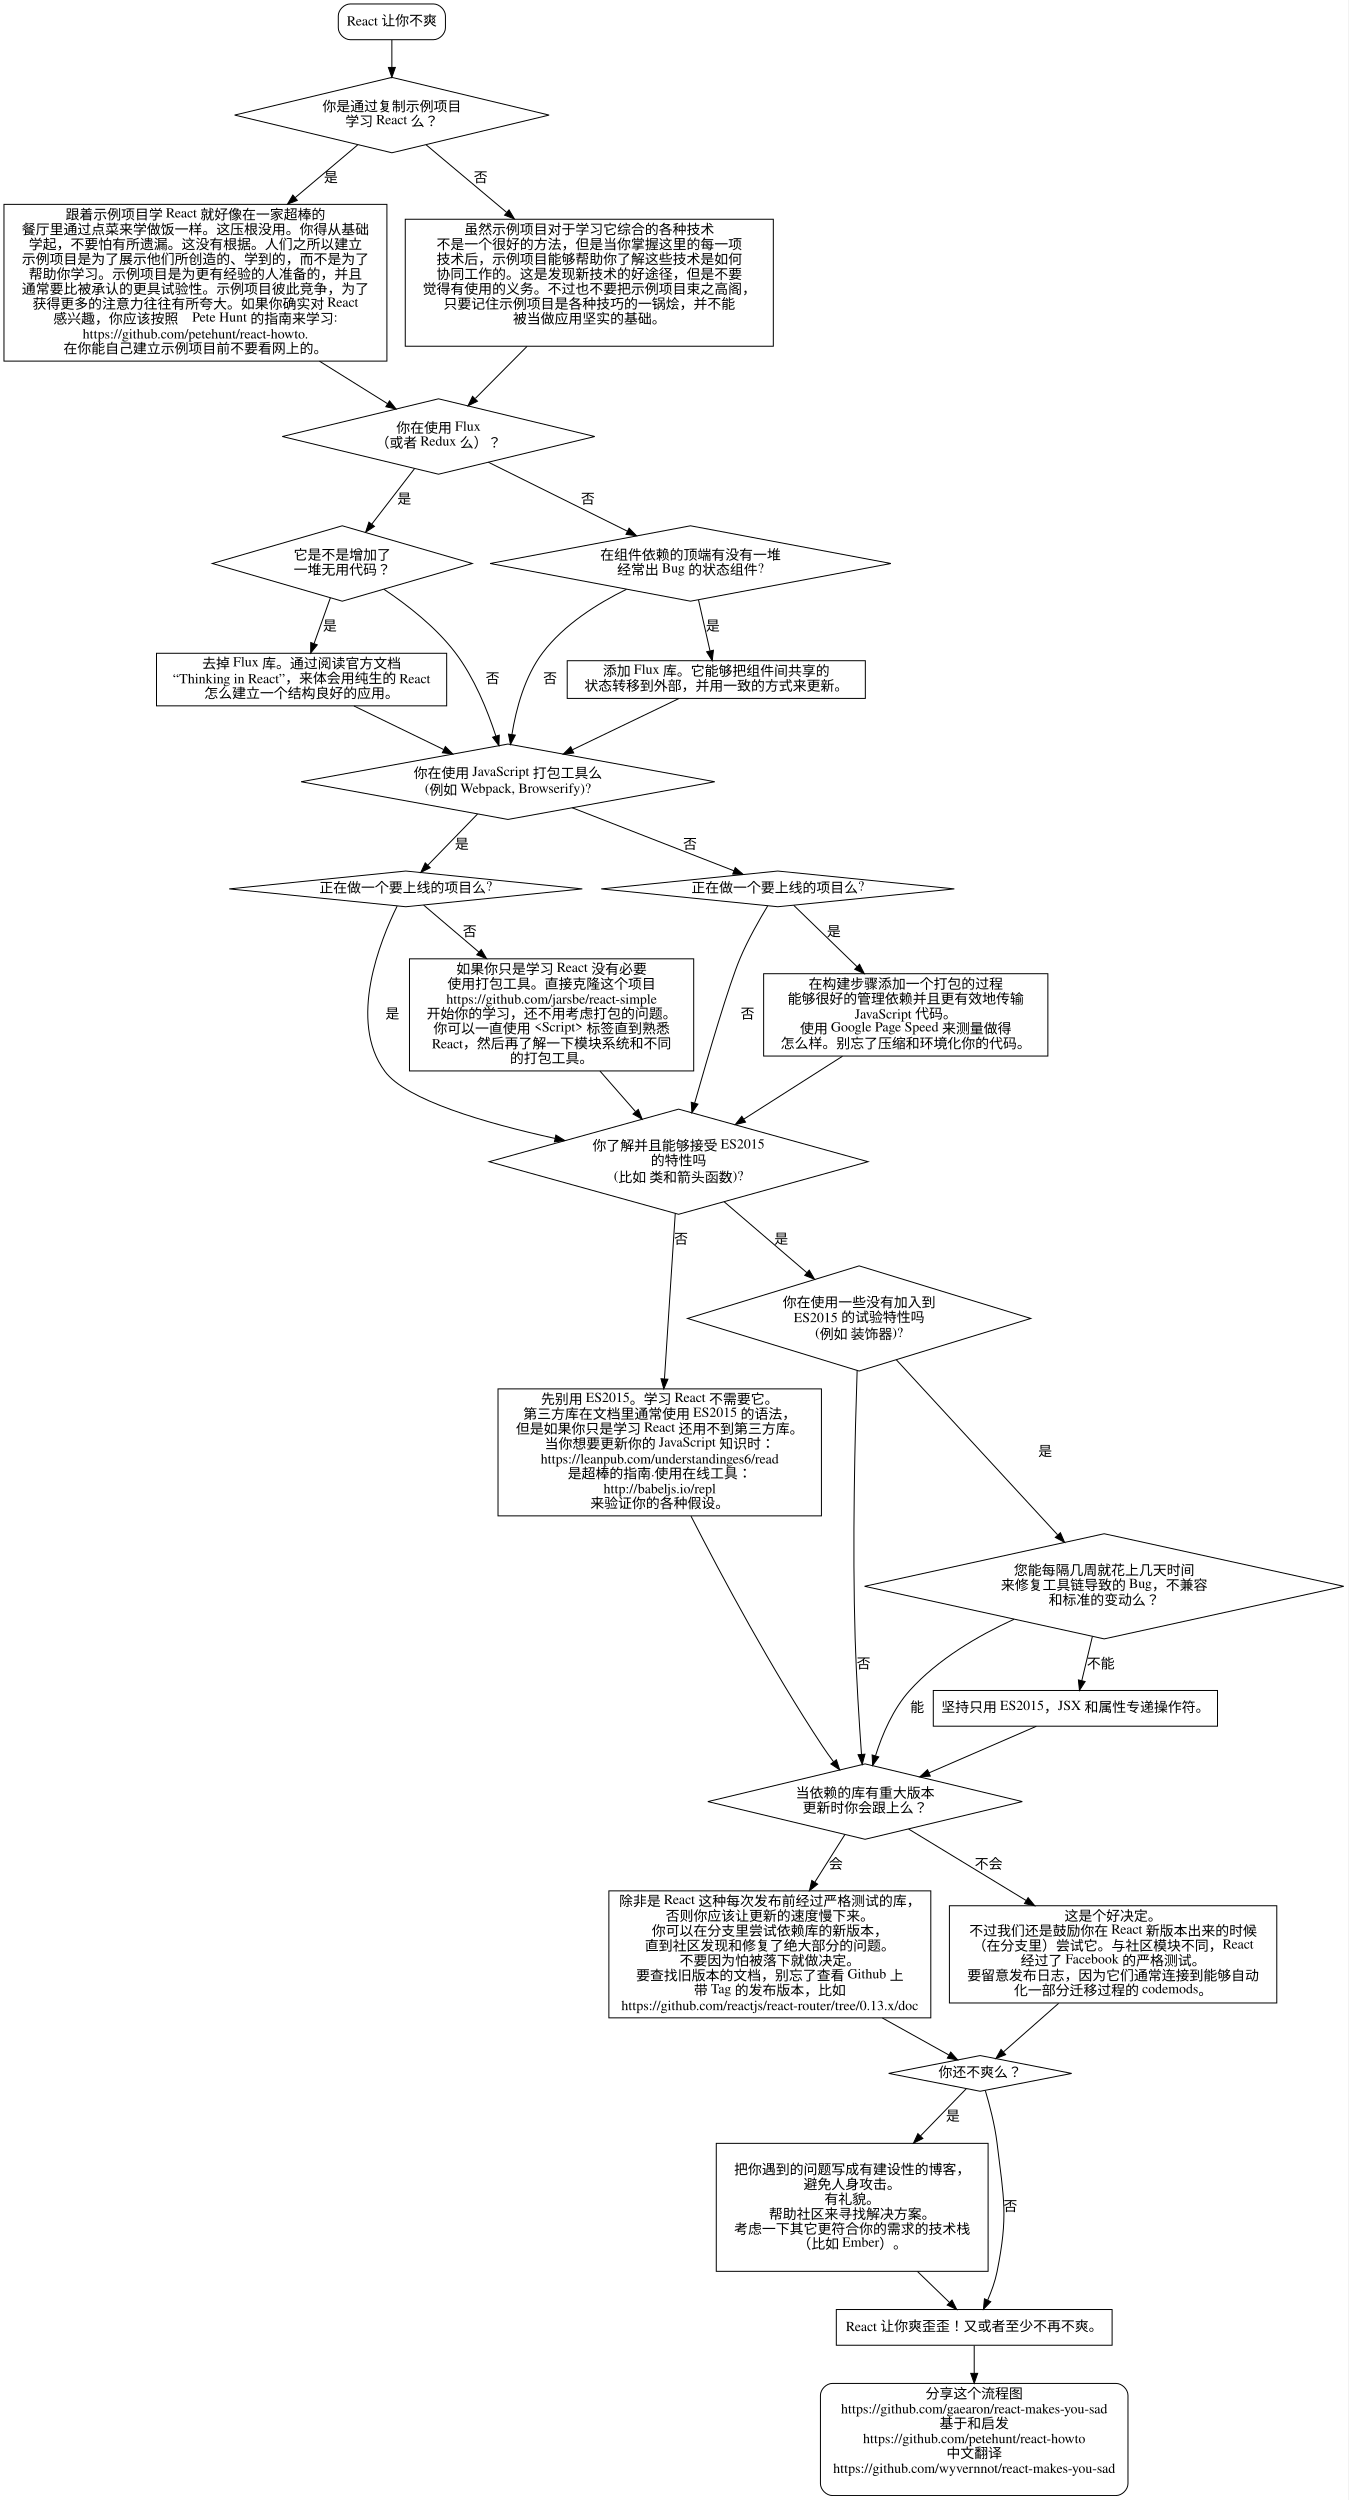
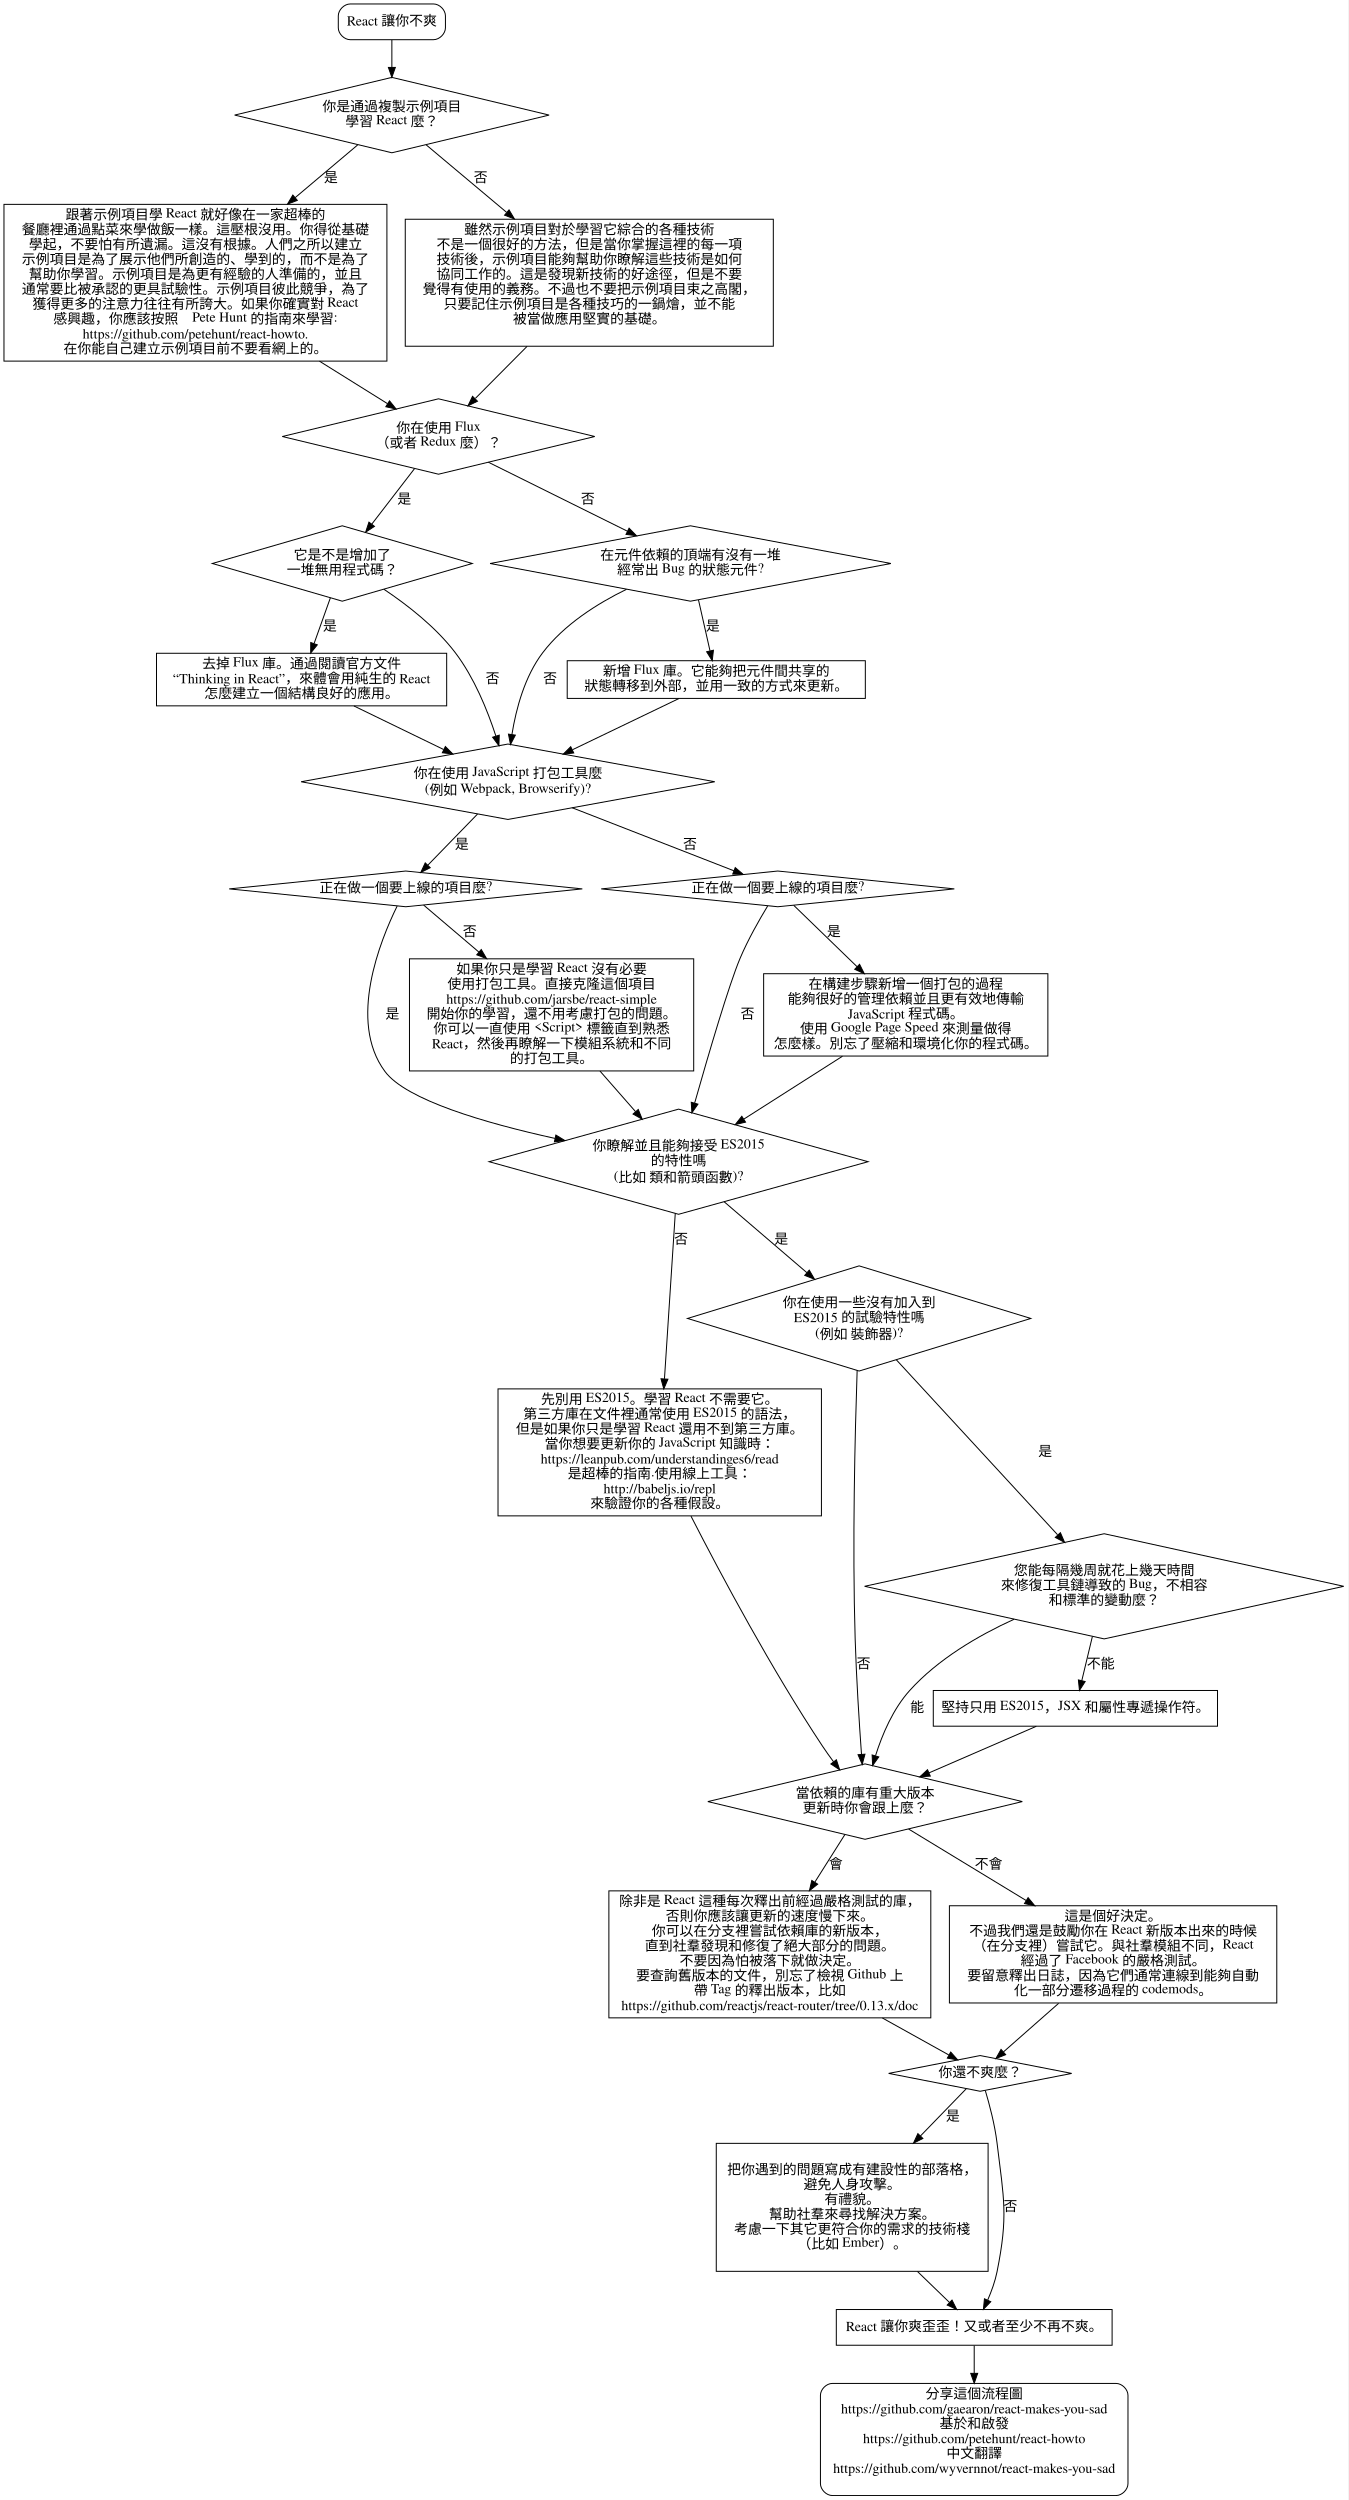
<svg xmlns="http://www.w3.org/2000/svg" width="1359pt" height="2520pt" viewBox="0.00 0.00 1359.00 2520.00">
  <g id="graph0" class="graph" transform="scale(1 1) rotate(0) translate(4 2516)">
    <polygon fill="white" stroke="none" points="-4,4 -4,-2516 1355,-2516 1355,4 -4,4" />
    <g id="node1" class="node">
      <path fill="none" stroke="black" d="M433,-2512C433,-2512 349,-2512 349,-2512 343,-2512 337,-2506 337,-2500 337,-2500 337,-2488 337,-2488 337,-2482 343,-2476 349,-2476 349,-2476 433,-2476 433,-2476 439,-2476 445,-2482 445,-2488 445,-2488 445,-2500 445,-2500 445,-2506 439,-2512 433,-2512" />
-       <text text-anchor="middle" x="391" y="-2490.3" font-family="Times,serif" font-size="14.00">React 让你不爽</text>
+       <text text-anchor="middle" x="391" y="-2490.3" font-family="Times,serif" font-size="14.00">React 讓你不爽</text>
    </g>
    <g id="node2" class="node">
      <polygon fill="none" stroke="black" points="391,-2438 232.5,-2400 391,-2362 549.5,-2400 391,-2438" />
-       <text text-anchor="middle" x="391" y="-2403.8" font-family="Times,serif" font-size="14.00">你是通过复制示例项目</text>
-       <text text-anchor="middle" x="391" y="-2388.8" font-family="Times,serif" font-size="14.00">    学习 React 么？</text>
+       <text text-anchor="middle" x="391" y="-2403.8" font-family="Times,serif" font-size="14.00">你是通過複製示例項目</text>
+       <text text-anchor="middle" x="391" y="-2388.8" font-family="Times,serif" font-size="14.00">    學習 React 麼？</text>
    </g>
    <g id="edge1" class="edge">
      <path fill="none" stroke="black" d="M391,-2475.7C391,-2467.81 391,-2458.06 391,-2448.24" />
      <polygon fill="black" stroke="black" points="394.5,-2448.04 391,-2438.04 387.5,-2448.04 394.5,-2448.04" />
    </g>
    <g id="node3" class="node">
      <polygon fill="none" stroke="black" points="386,-2310 0,-2310 0,-2152 386,-2152 386,-2310" />
-       <text text-anchor="middle" x="193" y="-2294.8" font-family="Times,serif" font-size="14.00">跟着示例项目学 React 就好像在一家超棒的</text>
-       <text text-anchor="middle" x="193" y="-2279.8" font-family="Times,serif" font-size="14.00">    餐厅里通过点菜来学做饭一样。这压根没用。你得从基础</text>
-       <text text-anchor="middle" x="193" y="-2264.8" font-family="Times,serif" font-size="14.00">    学起，不要怕有所遗漏。这没有根据。人们之所以建立</text>
-       <text text-anchor="middle" x="193" y="-2249.8" font-family="Times,serif" font-size="14.00">    示例项目是为了展示他们所创造的、学到的，而不是为了</text>
-       <text text-anchor="middle" x="193" y="-2234.8" font-family="Times,serif" font-size="14.00">    帮助你学习。示例项目是为更有经验的人准备的，并且</text>
-       <text text-anchor="middle" x="193" y="-2219.8" font-family="Times,serif" font-size="14.00">    通常要比被承认的更具试验性。示例项目彼此竞争，为了</text>
-       <text text-anchor="middle" x="193" y="-2204.8" font-family="Times,serif" font-size="14.00">    获得更多的注意力往往有所夸大。如果你确实对 React</text>
-       <text text-anchor="middle" x="193" y="-2189.8" font-family="Times,serif" font-size="14.00">    感兴趣，你应该按照　Pete Hunt 的指南来学习:</text>
+       <text text-anchor="middle" x="193" y="-2294.8" font-family="Times,serif" font-size="14.00">跟著示例項目學 React 就好像在一家超棒的</text>
+       <text text-anchor="middle" x="193" y="-2279.8" font-family="Times,serif" font-size="14.00">    餐廳裡通過點菜來學做飯一樣。這壓根沒用。你得從基礎</text>
+       <text text-anchor="middle" x="193" y="-2264.8" font-family="Times,serif" font-size="14.00">    學起，不要怕有所遺漏。這沒有根據。人們之所以建立</text>
+       <text text-anchor="middle" x="193" y="-2249.8" font-family="Times,serif" font-size="14.00">    示例項目是為了展示他們所創造的、學到的，而不是為了</text>
+       <text text-anchor="middle" x="193" y="-2234.8" font-family="Times,serif" font-size="14.00">    幫助你學習。示例項目是為更有經驗的人準備的，並且</text>
+       <text text-anchor="middle" x="193" y="-2219.8" font-family="Times,serif" font-size="14.00">    通常要比被承認的更具試驗性。示例項目彼此競爭，為了</text>
+       <text text-anchor="middle" x="193" y="-2204.8" font-family="Times,serif" font-size="14.00">    獲得更多的注意力往往有所誇大。如果你確實對 React</text>
+       <text text-anchor="middle" x="193" y="-2189.8" font-family="Times,serif" font-size="14.00">    感興趣，你應該按照　Pete Hunt 的指南來學習:</text>
      <text text-anchor="middle" x="193" y="-2174.8" font-family="Times,serif" font-size="14.00">    https://github.com/petehunt/react-howto.</text>
-       <text text-anchor="middle" x="193" y="-2159.8" font-family="Times,serif" font-size="14.00">    在你能自己建立示例项目前不要看网上的。</text>
+       <text text-anchor="middle" x="193" y="-2159.8" font-family="Times,serif" font-size="14.00">    在你能自己建立示例項目前不要看網上的。</text>
    </g>
    <g id="edge2" class="edge">
      <path fill="none" stroke="black" d="M356.511,-2369.91C338.792,-2354.97 316.19,-2335.9 293.483,-2316.75" />
      <polygon fill="black" stroke="black" points="295.687,-2314.03 285.786,-2310.26 291.173,-2319.38 295.687,-2314.03" />
      <text text-anchor="middle" x="329.5" y="-2332.3" font-family="Times,serif" font-size="14.00">是</text>
    </g>
    <g id="node4" class="node">
      <polygon fill="none" stroke="black" points="775.5,-2295 404.5,-2295 404.5,-2167 775.5,-2167 775.5,-2295" />
-       <text text-anchor="middle" x="590" y="-2279.8" font-family="Times,serif" font-size="14.00">虽然示例项目对于学习它综合的各种技术</text>
-       <text text-anchor="middle" x="590" y="-2264.8" font-family="Times,serif" font-size="14.00">    不是一个很好的方法，但是当你掌握这里的每一项</text>
-       <text text-anchor="middle" x="590" y="-2249.8" font-family="Times,serif" font-size="14.00">    技术后，示例项目能够帮助你了解这些技术是如何</text>
-       <text text-anchor="middle" x="590" y="-2234.8" font-family="Times,serif" font-size="14.00">    协同工作的。这是发现新技术的好途径，但是不要</text>
-       <text text-anchor="middle" x="590" y="-2219.8" font-family="Times,serif" font-size="14.00">    觉得有使用的义务。不过也不要把示例项目束之高阁，</text>
-       <text text-anchor="middle" x="590" y="-2204.8" font-family="Times,serif" font-size="14.00">    只要记住示例项目是各种技巧的一锅烩，并不能</text>
-       <text text-anchor="middle" x="590" y="-2189.8" font-family="Times,serif" font-size="14.00">    被当做应用坚实的基础。</text>
+       <text text-anchor="middle" x="590" y="-2279.8" font-family="Times,serif" font-size="14.00">雖然示例項目對於學習它綜合的各種技術</text>
+       <text text-anchor="middle" x="590" y="-2264.8" font-family="Times,serif" font-size="14.00">    不是一個很好的方法，但是當你掌握這裡的每一項</text>
+       <text text-anchor="middle" x="590" y="-2249.8" font-family="Times,serif" font-size="14.00">    技術後，示例項目能夠幫助你瞭解這些技術是如何</text>
+       <text text-anchor="middle" x="590" y="-2234.8" font-family="Times,serif" font-size="14.00">    協同工作的。這是發現新技術的好途徑，但是不要</text>
+       <text text-anchor="middle" x="590" y="-2219.8" font-family="Times,serif" font-size="14.00">    覺得有使用的義務。不過也不要把示例項目束之高閣，</text>
+       <text text-anchor="middle" x="590" y="-2204.8" font-family="Times,serif" font-size="14.00">    只要記住示例項目是各種技巧的一鍋燴，並不能</text>
+       <text text-anchor="middle" x="590" y="-2189.8" font-family="Times,serif" font-size="14.00">    被當做應用堅實的基礎。</text>
      <text text-anchor="middle" x="590" y="-2174.8" font-family="Times,serif" font-size="14.00">    </text>
    </g>
    <g id="edge3" class="edge">
      <path fill="none" stroke="black" d="M425.663,-2369.91C448.056,-2351.12 478.21,-2325.81 506.574,-2302.01" />
      <polygon fill="black" stroke="black" points="509.108,-2304.45 514.518,-2295.34 504.608,-2299.09 509.108,-2304.45" />
      <text text-anchor="middle" x="480.5" y="-2332.3" font-family="Times,serif" font-size="14.00">否</text>
    </g>
    <g id="node5" class="node">
      <polygon fill="none" stroke="black" points="438,-2114 280.5,-2076 438,-2038 595.5,-2076 438,-2114" />
      <text text-anchor="middle" x="438" y="-2079.8" font-family="Times,serif" font-size="14.00">你在使用 Flux</text>
-       <text text-anchor="middle" x="438" y="-2064.8" font-family="Times,serif" font-size="14.00">    （或者 Redux 么）？</text>
+       <text text-anchor="middle" x="438" y="-2064.8" font-family="Times,serif" font-size="14.00">    （或者 Redux 麼）？</text>
    </g>
    <g id="edge4" class="edge">
      <path fill="none" stroke="black" d="M318.012,-2151.93C342.264,-2136.79 366.385,-2121.72 386.571,-2109.12" />
      <polygon fill="black" stroke="black" points="388.633,-2111.96 395.261,-2103.69 384.925,-2106.02 388.633,-2111.96" />
    </g>
    <g id="edge5" class="edge">
      <path fill="none" stroke="black" d="M527.298,-2166.89C509.588,-2149.06 490.884,-2130.23 475.195,-2114.44" />
      <polygon fill="black" stroke="black" points="477.284,-2111.58 467.753,-2106.95 472.318,-2116.51 477.284,-2111.58" />
    </g>
    <g id="node6" class="node">
      <polygon fill="none" stroke="black" points="341,-1986 210,-1948 341,-1910 472,-1948 341,-1986" />
      <text text-anchor="middle" x="341" y="-1951.8" font-family="Times,serif" font-size="14.00">它是不是增加了</text>
-       <text text-anchor="middle" x="341" y="-1936.8" font-family="Times,serif" font-size="14.00">    一堆无用代码？</text>
+       <text text-anchor="middle" x="341" y="-1936.8" font-family="Times,serif" font-size="14.00">    一堆無用程式碼？</text>
    </g>
    <g id="edge6" class="edge">
      <path fill="none" stroke="black" d="M413.773,-2043.53C400.732,-2026.59 384.535,-2005.55 370.735,-1987.63" />
      <polygon fill="black" stroke="black" points="373.457,-1985.42 364.584,-1979.63 367.91,-1989.69 373.457,-1985.42" />
      <text text-anchor="middle" x="403.5" y="-2008.3" font-family="Times,serif" font-size="14.00">是</text>
    </g>
    <g id="node7" class="node">
      <polygon fill="none" stroke="black" points="692,-1986 490,-1948 692,-1910 894,-1948 692,-1986" />
-       <text text-anchor="middle" x="692" y="-1951.8" font-family="Times,serif" font-size="14.00">在组件依赖的顶端有没有一堆</text>
-       <text text-anchor="middle" x="692" y="-1936.8" font-family="Times,serif" font-size="14.00">    经常出 Bug 的状态组件?</text>
+       <text text-anchor="middle" x="692" y="-1951.8" font-family="Times,serif" font-size="14.00">在元件依賴的頂端有沒有一堆</text>
+       <text text-anchor="middle" x="692" y="-1936.8" font-family="Times,serif" font-size="14.00">    經常出 Bug 的狀態元件?</text>
    </g>
    <g id="edge7" class="edge">
      <path fill="none" stroke="black" d="M488.182,-2050.11C528.405,-2030.15 585.095,-2002.03 628.48,-1980.51" />
      <polygon fill="black" stroke="black" points="630.122,-1983.6 637.525,-1976.02 627.012,-1977.33 630.122,-1983.6" />
      <text text-anchor="middle" x="588.5" y="-2008.3" font-family="Times,serif" font-size="14.00">否</text>
    </g>
    <g id="node8" class="node">
      <polygon fill="none" stroke="black" points="446.25,-1857.5 153.75,-1857.5 153.75,-1804.5 446.25,-1804.5 446.25,-1857.5" />
-       <text text-anchor="middle" x="300" y="-1842.3" font-family="Times,serif" font-size="14.00">去掉 Flux 库。通过阅读官方文档</text>
-       <text text-anchor="middle" x="300" y="-1827.3" font-family="Times,serif" font-size="14.00">     “Thinking in React”，来体会用纯生的 React</text>
-       <text text-anchor="middle" x="300" y="-1812.3" font-family="Times,serif" font-size="14.00">     怎么建立一个结构良好的应用。</text>
+       <text text-anchor="middle" x="300" y="-1842.3" font-family="Times,serif" font-size="14.00">去掉 Flux 庫。通過閱讀官方文件</text>
+       <text text-anchor="middle" x="300" y="-1827.3" font-family="Times,serif" font-size="14.00">     “Thinking in React”，來體會用純生的 React</text>
+       <text text-anchor="middle" x="300" y="-1812.3" font-family="Times,serif" font-size="14.00">     怎麼建立一個結構良好的應用。</text>
    </g>
    <g id="edge8" class="edge">
      <path fill="none" stroke="black" d="M329.031,-1913.43C323.884,-1898.99 317.864,-1882.11 312.645,-1867.47" />
      <polygon fill="black" stroke="black" points="315.835,-1865.99 309.18,-1857.75 309.241,-1868.34 315.835,-1865.99" />
      <text text-anchor="middle" x="328.5" y="-1880.3" font-family="Times,serif" font-size="14.00">是</text>
    </g>
    <g id="node9" class="node">
      <polygon fill="none" stroke="black" points="508,-1766 299.5,-1728 508,-1690 716.5,-1728 508,-1766" />
-       <text text-anchor="middle" x="508" y="-1731.8" font-family="Times,serif" font-size="14.00">你在使用 JavaScript 打包工具么</text>
+       <text text-anchor="middle" x="508" y="-1731.8" font-family="Times,serif" font-size="14.00">你在使用 JavaScript 打包工具麼</text>
      <text text-anchor="middle" x="508" y="-1716.8" font-family="Times,serif" font-size="14.00">    (例如 Webpack, Browserify)?</text>
    </g>
    <g id="edge9" class="edge">
      <path fill="none" stroke="black" d="M382.88,-1922.08C406.632,-1906.2 435.427,-1883.81 455,-1858 473.942,-1833.03 487.28,-1800.32 495.838,-1774.09" />
      <polygon fill="black" stroke="black" points="499.229,-1774.97 498.885,-1764.38 492.55,-1772.88 499.229,-1774.97" />
      <text text-anchor="middle" x="492.5" y="-1827.3" font-family="Times,serif" font-size="14.00">否</text>
    </g>
    <g id="edge11" class="edge">
      <path fill="none" stroke="black" d="M627.512,-1922C597.814,-1907.46 564.479,-1886.33 543,-1858 525.055,-1834.33 516.305,-1802.08 512.041,-1775.74" />
      <polygon fill="black" stroke="black" points="515.47,-1775 510.57,-1765.6 508.542,-1776 515.47,-1775" />
      <text text-anchor="middle" x="550.5" y="-1827.3" font-family="Times,serif" font-size="14.00">否</text>
    </g>
    <g id="node10" class="node">
      <polygon fill="none" stroke="black" points="868.25,-1850 567.75,-1850 567.75,-1812 868.25,-1812 868.25,-1850" />
-       <text text-anchor="middle" x="718" y="-1834.8" font-family="Times,serif" font-size="14.00">添加 Flux 库。它能够把组件间共享的</text>
-       <text text-anchor="middle" x="718" y="-1819.8" font-family="Times,serif" font-size="14.00">    状态转移到外部，并用一致的方式来更新。</text>
+       <text text-anchor="middle" x="718" y="-1834.8" font-family="Times,serif" font-size="14.00">新增 Flux 庫。它能夠把元件間共享的</text>
+       <text text-anchor="middle" x="718" y="-1819.8" font-family="Times,serif" font-size="14.00">    狀態轉移到外部，並用一致的方式來更新。</text>
    </g>
    <g id="edge10" class="edge">
      <path fill="none" stroke="black" d="M700.084,-1911.24C703.815,-1894.74 708.178,-1875.44 711.665,-1860.02" />
      <polygon fill="black" stroke="black" points="715.129,-1860.57 713.921,-1850.04 708.301,-1859.03 715.129,-1860.57" />
      <text text-anchor="middle" x="714.5" y="-1880.3" font-family="Times,serif" font-size="14.00">是</text>
    </g>
    <g id="edge13" class="edge">
      <path fill="none" stroke="black" d="M352.756,-1804.38C380.232,-1791.04 414.071,-1774.61 443.135,-1760.5" />
      <polygon fill="black" stroke="black" points="444.923,-1763.52 452.39,-1756 441.865,-1757.22 444.923,-1763.52" />
    </g>
    <g id="node11" class="node">
      <polygon fill="none" stroke="black" points="405,-1638 227.025,-1620 405,-1602 582.975,-1620 405,-1638" />
-       <text text-anchor="middle" x="405" y="-1616.3" font-family="Times,serif" font-size="14.00">正在做一个要上线的项目么?</text>
+       <text text-anchor="middle" x="405" y="-1616.3" font-family="Times,serif" font-size="14.00">正在做一個要上線的項目麼?</text>
    </g>
    <g id="edge14" class="edge">
      <path fill="none" stroke="black" d="M477.375,-1695.48C461.317,-1678.96 441.999,-1659.08 427.362,-1644.01" />
      <polygon fill="black" stroke="black" points="429.655,-1641.35 420.176,-1636.62 424.635,-1646.23 429.655,-1641.35" />
      <text text-anchor="middle" x="461.5" y="-1660.3" font-family="Times,serif" font-size="14.00">是</text>
    </g>
    <g id="node12" class="node">
      <polygon fill="none" stroke="black" points="780,-1638 602.025,-1620 780,-1602 957.975,-1620 780,-1638" />
-       <text text-anchor="middle" x="780" y="-1616.3" font-family="Times,serif" font-size="14.00">正在做一个要上线的项目么?</text>
+       <text text-anchor="middle" x="780" y="-1616.3" font-family="Times,serif" font-size="14.00">正在做一個要上線的項目麼?</text>
    </g>
    <g id="edge15" class="edge">
      <path fill="none" stroke="black" d="M572.805,-1701.75C623.164,-1682.12 691.66,-1655.43 735.856,-1638.2" />
      <polygon fill="black" stroke="black" points="737.129,-1641.46 745.175,-1634.57 734.587,-1634.94 737.129,-1641.46" />
      <text text-anchor="middle" x="691.5" y="-1660.3" font-family="Times,serif" font-size="14.00">否</text>
    </g>
    <g id="edge12" class="edge">
      <path fill="none" stroke="black" d="M680.456,-1811.94C650.674,-1797.62 608.337,-1777.26 573.064,-1760.29" />
      <polygon fill="black" stroke="black" points="574.32,-1757.01 563.791,-1755.83 571.286,-1763.32 574.32,-1757.01" />
    </g>
    <g id="node13" class="node">
      <polygon fill="none" stroke="black" points="680,-1398 489,-1345 680,-1292 871,-1345 680,-1398" />
-       <text text-anchor="middle" x="680" y="-1356.3" font-family="Times,serif" font-size="14.00">你了解并且能够接受 ES2015</text>
-       <text text-anchor="middle" x="680" y="-1341.3" font-family="Times,serif" font-size="14.00">    的特性吗</text>
-       <text text-anchor="middle" x="680" y="-1326.3" font-family="Times,serif" font-size="14.00">    (比如 类和箭头函数)?</text>
+       <text text-anchor="middle" x="680" y="-1356.3" font-family="Times,serif" font-size="14.00">你瞭解並且能夠接受 ES2015</text>
+       <text text-anchor="middle" x="680" y="-1341.3" font-family="Times,serif" font-size="14.00">    的特性嗎</text>
+       <text text-anchor="middle" x="680" y="-1326.3" font-family="Times,serif" font-size="14.00">    (比如 類和箭頭函數)?</text>
    </g>
    <g id="edge16" class="edge">
      <path fill="none" stroke="black" d="M396.32,-1602.65C379.311,-1568.11 346.393,-1486.74 384,-1436 405.267,-1407.31 484.325,-1384.13 555.388,-1368.49" />
      <polygon fill="black" stroke="black" points="556.322,-1371.87 565.355,-1366.34 554.841,-1365.03 556.322,-1371.87" />
      <text text-anchor="middle" x="391.5" y="-1489.3" font-family="Times,serif" font-size="14.00">是</text>
    </g>
    <g id="node14" class="node">
      <polygon fill="none" stroke="black" points="695.25,-1549.5 408.75,-1549.5 408.75,-1436.5 695.25,-1436.5 695.25,-1549.5" />
-       <text text-anchor="middle" x="552" y="-1534.3" font-family="Times,serif" font-size="14.00">如果你只是学习 React 没有必要</text>
-       <text text-anchor="middle" x="552" y="-1519.3" font-family="Times,serif" font-size="14.00">    使用打包工具。直接克隆这个项目</text>
+       <text text-anchor="middle" x="552" y="-1534.3" font-family="Times,serif" font-size="14.00">如果你只是學習 React 沒有必要</text>
+       <text text-anchor="middle" x="552" y="-1519.3" font-family="Times,serif" font-size="14.00">    使用打包工具。直接克隆這個項目</text>
      <text text-anchor="middle" x="552" y="-1504.3" font-family="Times,serif" font-size="14.00">    https://github.com/jarsbe/react-simple</text>
-       <text text-anchor="middle" x="552" y="-1489.3" font-family="Times,serif" font-size="14.00">    开始你的学习，还不用考虑打包的问题。</text>
-       <text text-anchor="middle" x="552" y="-1474.3" font-family="Times,serif" font-size="14.00">    你可以一直使用 &lt;Script&gt; 标签直到熟悉</text>
-       <text text-anchor="middle" x="552" y="-1459.3" font-family="Times,serif" font-size="14.00">    React，然后再了解一下模块系统和不同</text>
+       <text text-anchor="middle" x="552" y="-1489.3" font-family="Times,serif" font-size="14.00">    開始你的學習，還不用考慮打包的問題。</text>
+       <text text-anchor="middle" x="552" y="-1474.3" font-family="Times,serif" font-size="14.00">    你可以一直使用 &lt;Script&gt; 標籤直到熟悉</text>
+       <text text-anchor="middle" x="552" y="-1459.3" font-family="Times,serif" font-size="14.00">    React，然後再瞭解一下模組系統和不同</text>
      <text text-anchor="middle" x="552" y="-1444.3" font-family="Times,serif" font-size="14.00">    的打包工具。</text>
    </g>
    <g id="edge17" class="edge">
      <path fill="none" stroke="black" d="M423.025,-1603.67C437.228,-1591.6 458.037,-1573.9 478.813,-1556.23" />
      <polygon fill="black" stroke="black" points="481.103,-1558.88 486.453,-1549.74 476.568,-1553.55 481.103,-1558.88" />
      <text text-anchor="middle" x="469.5" y="-1572.3" font-family="Times,serif" font-size="14.00">否</text>
    </g>
    <g id="edge19" class="edge">
      <path fill="none" stroke="black" d="M769.785,-1602.75C761.494,-1589.07 749.921,-1568.77 742,-1550 730.871,-1523.62 710.555,-1454.64 696.217,-1404.17" />
      <polygon fill="black" stroke="black" points="699.526,-1403.01 693.433,-1394.34 692.79,-1404.91 699.526,-1403.01" />
      <text text-anchor="middle" x="749.5" y="-1489.3" font-family="Times,serif" font-size="14.00">否</text>
    </g>
    <g id="node15" class="node">
      <polygon fill="none" stroke="black" points="1052.25,-1534.5 765.75,-1534.5 765.75,-1451.5 1052.25,-1451.5 1052.25,-1534.5" />
-       <text text-anchor="middle" x="909" y="-1519.3" font-family="Times,serif" font-size="14.00">在构建步骤添加一个打包的过程</text>
-       <text text-anchor="middle" x="909" y="-1504.3" font-family="Times,serif" font-size="14.00">    能够很好的管理依赖并且更有效地传输</text>
-       <text text-anchor="middle" x="909" y="-1489.3" font-family="Times,serif" font-size="14.00">    JavaScript 代码。</text>
-       <text text-anchor="middle" x="909" y="-1474.3" font-family="Times,serif" font-size="14.00">    使用 Google Page Speed 来测量做得</text>
-       <text text-anchor="middle" x="909" y="-1459.3" font-family="Times,serif" font-size="14.00">    怎么样。别忘了压缩和环境化你的代码。</text>
+       <text text-anchor="middle" x="909" y="-1519.3" font-family="Times,serif" font-size="14.00">在構建步驟新增一個打包的過程</text>
+       <text text-anchor="middle" x="909" y="-1504.3" font-family="Times,serif" font-size="14.00">    能夠很好的管理依賴並且更有效地傳輸</text>
+       <text text-anchor="middle" x="909" y="-1489.3" font-family="Times,serif" font-size="14.00">    JavaScript 程式碼。</text>
+       <text text-anchor="middle" x="909" y="-1474.3" font-family="Times,serif" font-size="14.00">    使用 Google Page Speed 來測量做得</text>
+       <text text-anchor="middle" x="909" y="-1459.3" font-family="Times,serif" font-size="14.00">    怎麼樣。別忘了壓縮和環境化你的程式碼。</text>
    </g>
    <g id="edge18" class="edge">
      <path fill="none" stroke="black" d="M796.077,-1603.42C812.045,-1587.95 837.343,-1563.44 859.95,-1541.53" />
      <polygon fill="black" stroke="black" points="862.434,-1544 867.18,-1534.52 857.563,-1538.97 862.434,-1544" />
      <text text-anchor="middle" x="836.5" y="-1572.3" font-family="Times,serif" font-size="14.00">是</text>
    </g>
    <g id="node16" class="node">
      <polygon fill="none" stroke="black" points="824,-1116 498,-1116 498,-988 824,-988 824,-1116" />
-       <text text-anchor="middle" x="661" y="-1100.8" font-family="Times,serif" font-size="14.00">先别用 ES2015。学习 React 不需要它。</text>
-       <text text-anchor="middle" x="661" y="-1085.8" font-family="Times,serif" font-size="14.00">    第三方库在文档里通常使用 ES2015 的语法，</text>
-       <text text-anchor="middle" x="661" y="-1070.8" font-family="Times,serif" font-size="14.00">    但是如果你只是学习 React 还用不到第三方库。</text>
-       <text text-anchor="middle" x="661" y="-1055.8" font-family="Times,serif" font-size="14.00">    当你想要更新你的 JavaScript 知识时：</text>
+       <text text-anchor="middle" x="661" y="-1100.8" font-family="Times,serif" font-size="14.00">先別用 ES2015。學習 React 不需要它。</text>
+       <text text-anchor="middle" x="661" y="-1085.8" font-family="Times,serif" font-size="14.00">    第三方庫在文件裡通常使用 ES2015 的語法，</text>
+       <text text-anchor="middle" x="661" y="-1070.8" font-family="Times,serif" font-size="14.00">    但是如果你只是學習 React 還用不到第三方庫。</text>
+       <text text-anchor="middle" x="661" y="-1055.8" font-family="Times,serif" font-size="14.00">    當你想要更新你的 JavaScript 知識時：</text>
      <text text-anchor="middle" x="661" y="-1040.8" font-family="Times,serif" font-size="14.00">    https://leanpub.com/understandinges6/read</text>
-       <text text-anchor="middle" x="661" y="-1025.8" font-family="Times,serif" font-size="14.00">    是超棒的指南.使用在线工具：</text>
+       <text text-anchor="middle" x="661" y="-1025.8" font-family="Times,serif" font-size="14.00">    是超棒的指南.使用線上工具：</text>
      <text text-anchor="middle" x="661" y="-1010.8" font-family="Times,serif" font-size="14.00">    http://babeljs.io/repl</text>
-       <text text-anchor="middle" x="661" y="-995.8" font-family="Times,serif" font-size="14.00">    来验证你的各种假设。</text>
+       <text text-anchor="middle" x="661" y="-995.8" font-family="Times,serif" font-size="14.00">    來驗證你的各種假設。</text>
    </g>
    <g id="edge22" class="edge">
      <path fill="none" stroke="black" d="M676.647,-1292.64C673.631,-1246.45 669.166,-1178.06 665.777,-1126.16" />
      <polygon fill="black" stroke="black" points="669.258,-1125.76 665.114,-1116.01 662.273,-1126.21 669.258,-1125.76" />
      <text text-anchor="middle" x="682.5" y="-1262.3" font-family="Times,serif" font-size="14.00">否</text>
    </g>
    <g id="node17" class="node">
      <polygon fill="none" stroke="black" points="862,-1240 689,-1187 862,-1134 1035,-1187 862,-1240" />
-       <text text-anchor="middle" x="862" y="-1198.3" font-family="Times,serif" font-size="14.00">你在使用一些没有加入到</text>
-       <text text-anchor="middle" x="862" y="-1183.3" font-family="Times,serif" font-size="14.00">    ES2015 的试验特性吗</text>
-       <text text-anchor="middle" x="862" y="-1168.3" font-family="Times,serif" font-size="14.00">    (例如 装饰器)?</text>
+       <text text-anchor="middle" x="862" y="-1198.3" font-family="Times,serif" font-size="14.00">你在使用一些沒有加入到</text>
+       <text text-anchor="middle" x="862" y="-1183.3" font-family="Times,serif" font-size="14.00">    ES2015 的試驗特性嗎</text>
+       <text text-anchor="middle" x="862" y="-1168.3" font-family="Times,serif" font-size="14.00">    (例如 裝飾器)?</text>
    </g>
    <g id="edge23" class="edge">
      <path fill="none" stroke="black" d="M725.926,-1304.63C751.325,-1282.86 782.991,-1255.72 809.383,-1233.1" />
      <polygon fill="black" stroke="black" points="811.718,-1235.71 817.033,-1226.54 807.163,-1230.39 811.718,-1235.71" />
      <text text-anchor="middle" x="783.5" y="-1262.3" font-family="Times,serif" font-size="14.00">是</text>
    </g>
    <g id="edge21" class="edge">
      <path fill="none" stroke="black" d="M600.756,-1436.39C612.568,-1422.91 625.116,-1408.6 636.659,-1395.44" />
      <polygon fill="black" stroke="black" points="639.365,-1397.66 643.326,-1387.83 634.102,-1393.04 639.365,-1397.66" />
    </g>
    <g id="edge20" class="edge">
      <path fill="none" stroke="black" d="M845.211,-1451.33C814.243,-1431.59 777.073,-1407.89 745.838,-1387.98" />
      <polygon fill="black" stroke="black" points="747.509,-1384.89 737.196,-1382.47 743.746,-1390.79 747.509,-1384.89" />
    </g>
    <g id="node18" class="node">
      <polygon fill="none" stroke="black" points="868,-738 709.5,-700 868,-662 1026.5,-700 868,-738" />
-       <text text-anchor="middle" x="868" y="-703.8" font-family="Times,serif" font-size="14.00">当依赖的库有重大版本</text>
-       <text text-anchor="middle" x="868" y="-688.8" font-family="Times,serif" font-size="14.00">    更新时你会跟上么？</text>
+       <text text-anchor="middle" x="868" y="-703.8" font-family="Times,serif" font-size="14.00">當依賴的庫有重大版本</text>
+       <text text-anchor="middle" x="868" y="-688.8" font-family="Times,serif" font-size="14.00">    更新時你會跟上麼？</text>
    </g>
    <g id="edge24" class="edge">
      <path fill="none" stroke="black" d="M692.504,-987.751C723.678,-926.854 774.001,-832.92 825,-756 828.472,-750.763 832.302,-745.391 836.201,-740.154" />
      <polygon fill="black" stroke="black" points="839.078,-742.153 842.346,-732.075 833.506,-737.916 839.078,-742.153" />
    </g>
    <g id="edge26" class="edge">
      <path fill="none" stroke="black" d="M859.992,-1134.4C857.832,-1070.8 855.076,-959.417 858,-864 859.203,-824.748 862.032,-780.255 864.375,-747.682" />
      <polygon fill="black" stroke="black" points="867.877,-747.776 865.116,-737.547 860.896,-747.265 867.877,-747.776" />
      <text text-anchor="middle" x="866.5" y="-834.3" font-family="Times,serif" font-size="14.00">否</text>
    </g>
    <g id="node19" class="node">
      <polygon fill="none" stroke="black" points="1109,-970 867.5,-917 1109,-864 1350.5,-917 1109,-970" />
-       <text text-anchor="middle" x="1109" y="-928.3" font-family="Times,serif" font-size="14.00">您能每隔几周就花上几天时间</text>
-       <text text-anchor="middle" x="1109" y="-913.3" font-family="Times,serif" font-size="14.00">    来修复工具链导致的 Bug，不兼容</text>
-       <text text-anchor="middle" x="1109" y="-898.3" font-family="Times,serif" font-size="14.00">    和标准的变动么？</text>
+       <text text-anchor="middle" x="1109" y="-928.3" font-family="Times,serif" font-size="14.00">您能每隔幾周就花上幾天時間</text>
+       <text text-anchor="middle" x="1109" y="-913.3" font-family="Times,serif" font-size="14.00">    來修復工具鏈導致的 Bug，不相容</text>
+       <text text-anchor="middle" x="1109" y="-898.3" font-family="Times,serif" font-size="14.00">    和標準的變動麼？</text>
    </g>
    <g id="edge25" class="edge">
      <path fill="none" stroke="black" d="M899.514,-1145.3C943.03,-1098.08 1014.82,-1020.19 1062.02,-968.98" />
      <polygon fill="black" stroke="black" points="1064.88,-971.038 1069.08,-961.312 1059.73,-966.294 1064.88,-971.038" />
      <text text-anchor="middle" x="1049.5" y="-1048.3" font-family="Times,serif" font-size="14.00">是</text>
    </g>
    <g id="node21" class="node">
      <polygon fill="none" stroke="black" points="934.25,-610 609.75,-610 609.75,-482 934.25,-482 934.25,-610" />
-       <text text-anchor="middle" x="772" y="-594.8" font-family="Times,serif" font-size="14.00">除非是 React 这种每次发布前经过严格测试的库，</text>
-       <text text-anchor="middle" x="772" y="-579.8" font-family="Times,serif" font-size="14.00">    否则你应该让更新的速度慢下来。</text>
-       <text text-anchor="middle" x="772" y="-564.8" font-family="Times,serif" font-size="14.00">    你可以在分支里尝试依赖库的新版本，</text>
-       <text text-anchor="middle" x="772" y="-549.8" font-family="Times,serif" font-size="14.00">    直到社区发现和修复了绝大部分的问题。</text>
-       <text text-anchor="middle" x="772" y="-534.8" font-family="Times,serif" font-size="14.00">    不要因为怕被落下就做决定。</text>
-       <text text-anchor="middle" x="772" y="-519.8" font-family="Times,serif" font-size="14.00">    要查找旧版本的文档，别忘了查看 Github 上</text>
-       <text text-anchor="middle" x="772" y="-504.8" font-family="Times,serif" font-size="14.00">    带 Tag 的发布版本，比如</text>
+       <text text-anchor="middle" x="772" y="-594.8" font-family="Times,serif" font-size="14.00">除非是 React 這種每次釋出前經過嚴格測試的庫，</text>
+       <text text-anchor="middle" x="772" y="-579.8" font-family="Times,serif" font-size="14.00">    否則你應該讓更新的速度慢下來。</text>
+       <text text-anchor="middle" x="772" y="-564.8" font-family="Times,serif" font-size="14.00">    你可以在分支裡嘗試依賴庫的新版本，</text>
+       <text text-anchor="middle" x="772" y="-549.8" font-family="Times,serif" font-size="14.00">    直到社羣發現和修復了絕大部分的問題。</text>
+       <text text-anchor="middle" x="772" y="-534.8" font-family="Times,serif" font-size="14.00">    不要因為怕被落下就做決定。</text>
+       <text text-anchor="middle" x="772" y="-519.8" font-family="Times,serif" font-size="14.00">    要查詢舊版本的文件，別忘了檢視 Github 上</text>
+       <text text-anchor="middle" x="772" y="-504.8" font-family="Times,serif" font-size="14.00">    帶 Tag 的釋出版本，比如</text>
      <text text-anchor="middle" x="772" y="-489.8" font-family="Times,serif" font-size="14.00">    https://github.com/reactjs/react-router/tree/0.13.x/doc</text>
    </g>
    <g id="edge30" class="edge">
      <path fill="none" stroke="black" d="M847.641,-666.765C838.783,-652.739 828.019,-635.697 817.424,-618.921" />
      <polygon fill="black" stroke="black" points="820.208,-616.775 811.909,-610.189 814.29,-620.513 820.208,-616.775" />
-       <text text-anchor="middle" x="838.5" y="-632.3" font-family="Times,serif" font-size="14.00">会</text>
+       <text text-anchor="middle" x="838.5" y="-632.3" font-family="Times,serif" font-size="14.00">會</text>
    </g>
    <g id="node22" class="node">
      <polygon fill="none" stroke="black" points="1283,-595 953,-595 953,-497 1283,-497 1283,-595" />
-       <text text-anchor="middle" x="1118" y="-579.8" font-family="Times,serif" font-size="14.00">这是个好决定。</text>
-       <text text-anchor="middle" x="1118" y="-564.8" font-family="Times,serif" font-size="14.00">    不过我们还是鼓励你在 React 新版本出来的时候</text>
-       <text text-anchor="middle" x="1118" y="-549.8" font-family="Times,serif" font-size="14.00">    （在分支里）尝试它。与社区模块不同，React</text>
-       <text text-anchor="middle" x="1118" y="-534.8" font-family="Times,serif" font-size="14.00">    经过了 Facebook 的严格测试。</text>
-       <text text-anchor="middle" x="1118" y="-519.8" font-family="Times,serif" font-size="14.00">    要留意发布日志，因为它们通常连接到能够自动</text>
-       <text text-anchor="middle" x="1118" y="-504.8" font-family="Times,serif" font-size="14.00">    化一部分迁移过程的 codemods。</text>
+       <text text-anchor="middle" x="1118" y="-579.8" font-family="Times,serif" font-size="14.00">這是個好決定。</text>
+       <text text-anchor="middle" x="1118" y="-564.8" font-family="Times,serif" font-size="14.00">    不過我們還是鼓勵你在 React 新版本出來的時候</text>
+       <text text-anchor="middle" x="1118" y="-549.8" font-family="Times,serif" font-size="14.00">    （在分支裡）嘗試它。與社羣模組不同，React</text>
+       <text text-anchor="middle" x="1118" y="-534.8" font-family="Times,serif" font-size="14.00">    經過了 Facebook 的嚴格測試。</text>
+       <text text-anchor="middle" x="1118" y="-519.8" font-family="Times,serif" font-size="14.00">    要留意釋出日誌，因為它們通常連線到能夠自動</text>
+       <text text-anchor="middle" x="1118" y="-504.8" font-family="Times,serif" font-size="14.00">    化一部分遷移過程的 codemods。</text>
    </g>
    <g id="edge31" class="edge">
      <path fill="none" stroke="black" d="M911.833,-672.35C944.514,-652.479 990.237,-624.68 1030.32,-600.308" />
      <polygon fill="black" stroke="black" points="1032.32,-603.189 1039.05,-595.003 1028.68,-597.208 1032.32,-603.189" />
-       <text text-anchor="middle" x="992.5" y="-632.3" font-family="Times,serif" font-size="14.00">不会</text>
+       <text text-anchor="middle" x="992.5" y="-632.3" font-family="Times,serif" font-size="14.00">不會</text>
    </g>
    <g id="edge27" class="edge">
      <path fill="none" stroke="black" d="M1018.16,-883.802C981.565,-867.086 941.385,-843.461 913,-812 896.33,-793.524 885.412,-768.065 878.51,-746.19" />
      <polygon fill="black" stroke="black" points="881.815,-745.022 875.616,-736.429 875.103,-747.012 881.815,-745.022" />
      <text text-anchor="middle" x="920.5" y="-790.3" font-family="Times,serif" font-size="14.00">能</text>
    </g>
    <g id="node20" class="node">
      <polygon fill="none" stroke="black" points="1223.25,-812 936.75,-812 936.75,-776 1223.25,-776 1223.25,-812" />
-       <text text-anchor="middle" x="1080" y="-790.3" font-family="Times,serif" font-size="14.00">坚持只用 ES2015，JSX 和属性专递操作符。</text>
+       <text text-anchor="middle" x="1080" y="-790.3" font-family="Times,serif" font-size="14.00">堅持只用 ES2015，JSX 和屬性專遞操作符。</text>
    </g>
    <g id="edge28" class="edge">
      <path fill="none" stroke="black" d="M1097.12,-866.436C1093.47,-851.192 1089.58,-834.99 1086.44,-821.877" />
      <polygon fill="black" stroke="black" points="1089.83,-821.009 1084.1,-812.1 1083.03,-822.64 1089.83,-821.009" />
      <text text-anchor="middle" x="1105.5" y="-834.3" font-family="Times,serif" font-size="14.00">不能</text>
    </g>
    <g id="edge29" class="edge">
      <path fill="none" stroke="black" d="M1040.62,-775.911C1010.28,-762.745 967.701,-744.266 932.421,-728.956" />
      <polygon fill="black" stroke="black" points="933.718,-725.704 923.151,-724.934 930.932,-732.125 933.718,-725.704" />
    </g>
    <g id="node23" class="node">
      <polygon fill="none" stroke="black" points="984,-444 891.747,-426 984,-408 1076.25,-426 984,-444" />
-       <text text-anchor="middle" x="984" y="-422.3" font-family="Times,serif" font-size="14.00">你还不爽么？</text>
+       <text text-anchor="middle" x="984" y="-422.3" font-family="Times,serif" font-size="14.00">你還不爽麼？</text>
    </g>
    <g id="edge32" class="edge">
      <path fill="none" stroke="black" d="M885.448,-481.855C910.095,-468.136 934.202,-454.718 952.404,-444.586" />
      <polygon fill="black" stroke="black" points="954.321,-447.525 961.356,-439.604 950.916,-441.409 954.321,-447.525" />
    </g>
    <g id="edge33" class="edge">
      <path fill="none" stroke="black" d="M1063.11,-496.664C1043.66,-479.537 1022.8,-461.17 1007.39,-447.597" />
      <polygon fill="black" stroke="black" points="1009.68,-444.951 999.863,-440.969 1005.05,-450.204 1009.68,-444.951" />
    </g>
    <g id="node24" class="node">
      <polygon fill="none" stroke="black" points="992,-355.5 718,-355.5 718,-226.5 992,-226.5 992,-355.5" />
-       <text text-anchor="middle" x="855" y="-324.3" font-family="Times,serif" font-size="14.00">    把你遇到的问题写成有建设性的博客，</text>
-       <text text-anchor="middle" x="855" y="-309.3" font-family="Times,serif" font-size="14.00">    避免人身攻击。</text>
-       <text text-anchor="middle" x="855" y="-294.3" font-family="Times,serif" font-size="14.00">    有礼貌。</text>
-       <text text-anchor="middle" x="855" y="-279.3" font-family="Times,serif" font-size="14.00">    帮助社区来寻找解决方案。</text>
-       <text text-anchor="middle" x="855" y="-264.3" font-family="Times,serif" font-size="14.00">    考虑一下其它更符合你的需求的技术栈</text>
+       <text text-anchor="middle" x="855" y="-324.3" font-family="Times,serif" font-size="14.00">    把你遇到的問題寫成有建設性的部落格，</text>
+       <text text-anchor="middle" x="855" y="-309.3" font-family="Times,serif" font-size="14.00">    避免人身攻擊。</text>
+       <text text-anchor="middle" x="855" y="-294.3" font-family="Times,serif" font-size="14.00">    有禮貌。</text>
+       <text text-anchor="middle" x="855" y="-279.3" font-family="Times,serif" font-size="14.00">    幫助社羣來尋找解決方案。</text>
+       <text text-anchor="middle" x="855" y="-264.3" font-family="Times,serif" font-size="14.00">    考慮一下其它更符合你的需求的技術棧</text>
      <text text-anchor="middle" x="855" y="-249.3" font-family="Times,serif" font-size="14.00">    （比如 Ember）。</text>
      <text text-anchor="middle" x="855" y="-234.3" font-family="Times,serif" font-size="14.00">    </text>
    </g>
    <g id="edge34" class="edge">
      <path fill="none" stroke="black" d="M969.949,-410.513C958.477,-398.686 941.344,-381.022 923.786,-362.919" />
      <polygon fill="black" stroke="black" points="926.258,-360.441 916.784,-355.699 921.234,-365.314 926.258,-360.441" />
      <text text-anchor="middle" x="956.5" y="-378.3" font-family="Times,serif" font-size="14.00">是</text>
    </g>
    <g id="node25" class="node">
      <polygon fill="none" stroke="black" points="1117,-188 839,-188 839,-152 1117,-152 1117,-188" />
-       <text text-anchor="middle" x="978" y="-166.3" font-family="Times,serif" font-size="14.00">React 让你爽歪歪！又或者至少不再不爽。</text>
+       <text text-anchor="middle" x="978" y="-166.3" font-family="Times,serif" font-size="14.00">React 讓你爽歪歪！又或者至少不再不爽。</text>
    </g>
    <g id="edge35" class="edge">
      <path fill="none" stroke="black" d="M989.183,-408.756C993.317,-394.903 998.77,-374.371 1001,-356 1007.96,-298.643 1012.37,-282.648 1001,-226 999.077,-216.415 995.442,-206.416 991.62,-197.613" />
      <polygon fill="black" stroke="black" points="994.675,-195.881 987.307,-188.268 988.32,-198.815 994.675,-195.881" />
      <text text-anchor="middle" x="1014.5" y="-287.3" font-family="Times,serif" font-size="14.00">否</text>
    </g>
    <g id="edge36" class="edge">
      <path fill="none" stroke="black" d="M920.821,-226.319C932.359,-215.157 943.693,-204.192 953.188,-195.005" />
      <polygon fill="black" stroke="black" points="955.624,-197.519 960.377,-188.05 950.756,-192.488 955.624,-197.519" />
    </g>
    <g id="node26" class="node">
      <path fill="none" stroke="black" d="M1121,-113.5C1121,-113.5 835,-113.5 835,-113.5 829,-113.5 823,-107.5 823,-101.5 823,-101.5 823,-12.5 823,-12.5 823,-6.5 829,-0.5 835,-0.5 835,-0.5 1121,-0.5 1121,-0.5 1127,-0.5 1133,-6.5 1133,-12.5 1133,-12.5 1133,-101.5 1133,-101.5 1133,-107.5 1127,-113.5 1121,-113.5" />
-       <text text-anchor="middle" x="978" y="-98.3" font-family="Times,serif" font-size="14.00">分享这个流程图</text>
+       <text text-anchor="middle" x="978" y="-98.3" font-family="Times,serif" font-size="14.00">分享這個流程圖</text>
      <text text-anchor="middle" x="978" y="-83.3" font-family="Times,serif" font-size="14.00">    https://github.com/gaearon/react-makes-you-sad</text>
-       <text text-anchor="middle" x="978" y="-68.3" font-family="Times,serif" font-size="14.00">    基于和启发</text>
+       <text text-anchor="middle" x="978" y="-68.3" font-family="Times,serif" font-size="14.00">    基於和啟發</text>
      <text text-anchor="middle" x="978" y="-53.3" font-family="Times,serif" font-size="14.00">    https://github.com/petehunt/react-howto</text>
-       <text text-anchor="middle" x="978" y="-38.3" font-family="Times,serif" font-size="14.00">    中文翻译</text>
+       <text text-anchor="middle" x="978" y="-38.3" font-family="Times,serif" font-size="14.00">    中文翻譯</text>
      <text text-anchor="middle" x="978" y="-23.3" font-family="Times,serif" font-size="14.00">    https://github.com/wyvernnot/react-makes-you-sad</text>
      <text text-anchor="middle" x="978" y="-8.3" font-family="Times,serif" font-size="14.00">    </text>
    </g>
    <g id="edge37" class="edge">
      <path fill="none" stroke="black" d="M978,-151.656C978,-143.882 978,-134.172 978,-123.972" />
      <polygon fill="black" stroke="black" points="981.5,-123.663 978,-113.663 974.5,-123.663 981.5,-123.663" />
    </g>
  </g>
</svg>
